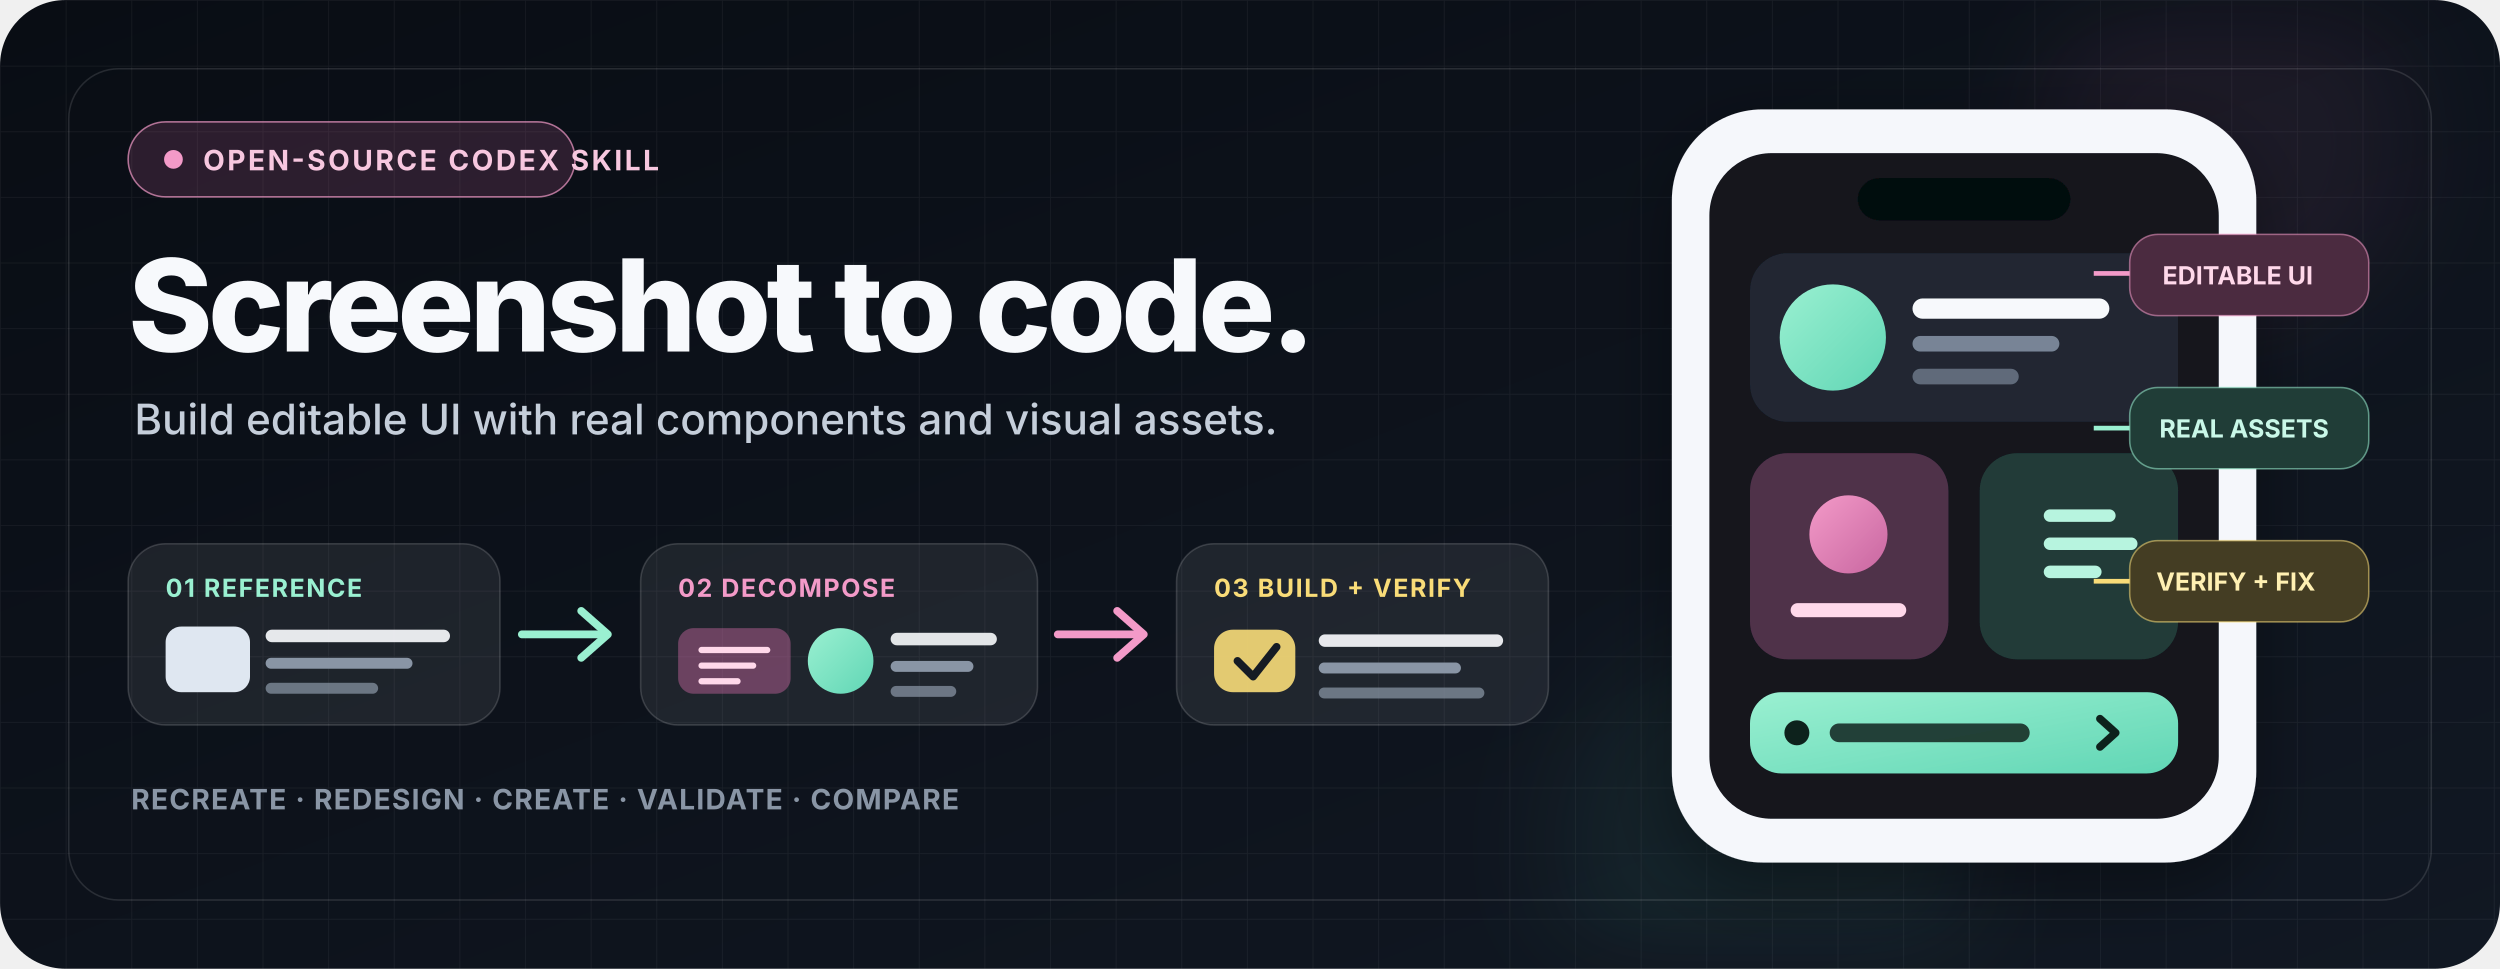
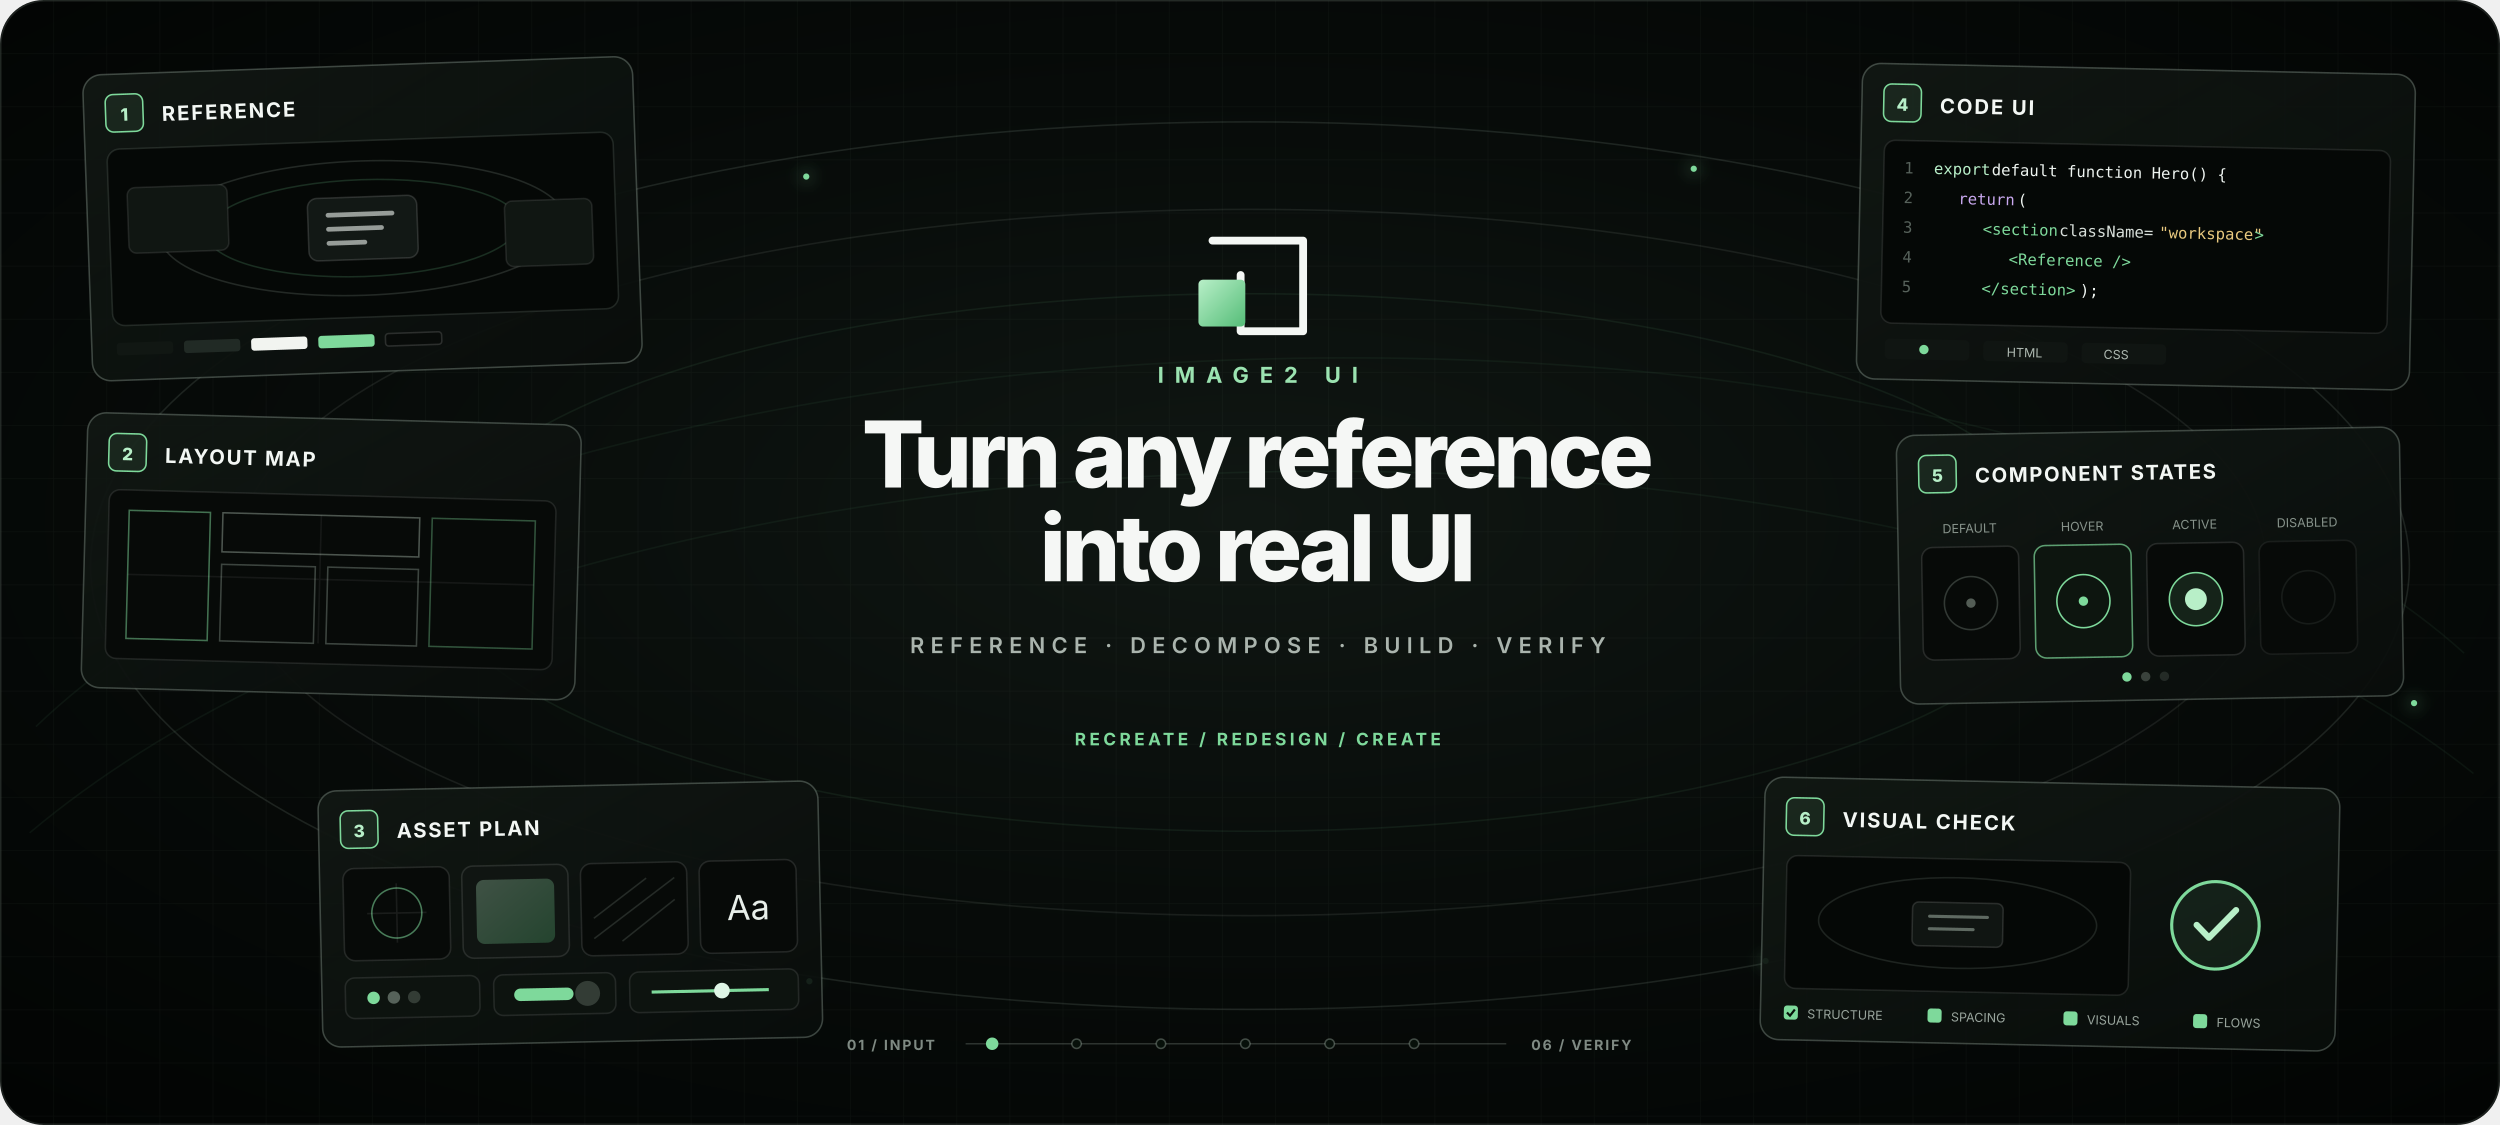
- <svg xmlns="http://www.w3.org/2000/svg" width="1600" height="620" viewBox="0 0 1600 620" role="img" aria-labelledby="title desc">
+ <svg xmlns="http://www.w3.org/2000/svg" width="1600" height="720" viewBox="0 0 1600 720" role="img" aria-labelledby="title desc">
  <defs>
-     <linearGradient id="bg" x1="0" y1="0" x2="1" y2="1">
-       <stop offset="0" stop-color="#090d14" />
-       <stop offset="1" stop-color="#111823" />
+     <radialGradient id="bg" cx="50%" cy="46%" r="72%">
+       <stop stop-color="#101713" />
+       <stop offset=".52" stop-color="#070b09" />
+       <stop offset="1" stop-color="#020403" />
+     </radialGradient>
+     <linearGradient id="card" x1="0" y1="0" x2="1" y2="1">
+       <stop stop-color="#111713" stop-opacity=".96" />
+       <stop offset="1" stop-color="#090d0b" stop-opacity=".9" />
    </linearGradient>
    <linearGradient id="mint" x1="0" y1="0" x2="1" y2="1">
-       <stop offset="0" stop-color="#9af0d1" />
-       <stop offset="1" stop-color="#61d6b5" />
+       <stop stop-color="#b8efc8" />
+       <stop offset="1" stop-color="#55bd78" />
    </linearGradient>
-     <linearGradient id="pink" x1="0" y1="0" x2="1" y2="1">
-       <stop offset="0" stop-color="#f39ac8" />
-       <stop offset="1" stop-color="#c866a0" />
+     <linearGradient id="scan">
+       <stop stop-color="#7ed99b" stop-opacity="0" />
+       <stop offset=".5" stop-color="#7ed99b" stop-opacity=".7" />
+       <stop offset="1" stop-color="#7ed99b" stop-opacity="0" />
    </linearGradient>
-     <pattern id="grid" width="42" height="42" patternUnits="userSpaceOnUse">
-       <path d="M 42 0 L 0 0 0 42" fill="none" stroke="#ffffff" stroke-opacity=".055" stroke-width="1" />
+     <pattern id="grid" width="34" height="34" patternUnits="userSpaceOnUse">
+       <path d="M34 0H0V34" fill="none" stroke="#d9f5e2" stroke-opacity=".035" />
    </pattern>
-     <filter id="shadow" x="-30%" y="-30%" width="160%" height="160%">
-       <feDropShadow dx="0" dy="16" stdDeviation="22" flood-color="#000000" flood-opacity=".34" />
+     <filter id="glow" x="-100%" y="-100%" width="300%" height="300%">
+       <feGaussianBlur stdDeviation="5" result="b" />
+       <feMerge>
+         <feMergeNode in="b" />
+         <feMergeNode in="SourceGraphic" />
+       </feMerge>
    </filter>
-     <filter id="soft" x="-50%" y="-50%" width="200%" height="200%">
-       <feGaussianBlur stdDeviation="32" />
-     </filter>
+     <clipPath id="frame">
+       <rect width="1600" height="720" rx="28" />
+     </clipPath>
  </defs>
-   <rect width="1600" height="620" rx="42" fill="url(#bg)" />
-   <rect width="1600" height="620" rx="42" fill="url(#grid)" />
-   <circle cx="1425" cy="92" r="118" fill="#c866a0" opacity=".08" filter="url(#soft)" />
-   <circle cx="1130" cy="540" r="135" fill="#61d6b5" opacity=".07" filter="url(#soft)" />
-   <rect x="44" y="44" width="1512" height="532" rx="32" fill="none" stroke="#ffffff" stroke-opacity=".12" />
-   <g font-family="Inter, ui-sans-serif, system-ui, -apple-system, BlinkMacSystemFont, Segoe UI, sans-serif">
-     <rect x="82" y="78" width="286" height="48" rx="24" fill="#c866a0" fill-opacity=".18" stroke="#f39ac8" stroke-opacity=".7" />
-     <circle cx="111" cy="102" r="6" fill="#f39ac8" />
-     <text x="130" y="109" fill="#f7c7df" font-size="18" font-weight="700" letter-spacing="1.6">OPEN-SOURCE CODEX SKILL</text>
-     <text x="82" y="225" fill="#f7f9fc" font-size="82" font-weight="780" letter-spacing="-3">Screenshot to code.</text>
-     <text x="86" y="278" fill="#c5ceda" font-size="27" font-weight="520">Build editable UI with real components and visual assets.</text>
-     <g transform="translate(82 348)">
-       <rect width="238" height="116" rx="24" fill="#ffffff" fill-opacity=".075" stroke="#ffffff" stroke-opacity=".16" />
-       <text x="24" y="34" fill="#9af0d1" font-size="16" font-weight="750" letter-spacing="1">01  REFERENCE</text>
-       <rect x="24" y="53" width="54" height="42" rx="10" fill="#dfe7f1" />
-       <rect x="88" y="55" width="118" height="8" rx="4" fill="#f7f9fc" opacity=".92" />
-       <rect x="88" y="73" width="94" height="7" rx="3.5" fill="#8995a5" />
-       <rect x="88" y="89" width="72" height="7" rx="3.5" fill="#8995a5" opacity=".72" />
+   <g clip-path="url(#frame)">
+     <rect width="1600" height="720" fill="url(#bg)" />
+     <rect width="1600" height="720" fill="url(#grid)" />
+     <ellipse cx="800" cy="362" rx="742" ry="284" fill="none" stroke="#dff5e6" stroke-opacity=".11" />
+     <ellipse cx="800" cy="360" rx="650" ry="226" fill="none" stroke="#dff5e6" stroke-opacity=".085" />
+     <ellipse cx="800" cy="360" rx="525" ry="172" fill="none" stroke="#7ed99b" stroke-opacity=".08" />
+     <path d="M23 465C327 174 1275 145 1577 418M19 533C366 241 1240 222 1583 495" fill="none" stroke="#7ed99b" stroke-opacity=".06" />
+     <path d="M246 603H1352" stroke="url(#scan)" stroke-width="2" />
+     <g fill="#7ed99b" filter="url(#glow)">
+       <circle cx="84" cy="359" r="3" />
+       <circle cx="236" cy="152" r="2" />
+       <circle cx="516" cy="113" r="2" />
+       <circle cx="1084" cy="108" r="2" />
+       <circle cx="1448" cy="205" r="3" />
+       <circle cx="1545" cy="450" r="2" />
+       <circle cx="1130" cy="615" r="2" />
+       <circle cx="518" cy="628" r="2" />
    </g>
-     <path d="M334 406 H385" stroke="#9af0d1" stroke-width="5" stroke-linecap="round" />
-     <path d="M372 391 L389 406 L372 421" fill="none" stroke="#9af0d1" stroke-width="5" stroke-linecap="round" stroke-linejoin="round" />
-     <g transform="translate(410 348)">
-       <rect width="254" height="116" rx="24" fill="#ffffff" fill-opacity=".075" stroke="#ffffff" stroke-opacity=".16" />
-       <text x="24" y="34" fill="#f39ac8" font-size="16" font-weight="750" letter-spacing="1">02  DECOMPOSE</text>
-       <rect x="24" y="54" width="72" height="42" rx="10" fill="#c866a0" fill-opacity=".45" />
-       <path d="M39 68 H81 M39 78 H72 M39 88 H62" stroke="#ffd8ea" stroke-width="4" stroke-linecap="round" />
-       <circle cx="128" cy="75" r="21" fill="url(#mint)" />
-       <rect x="160" y="57" width="68" height="8" rx="4" fill="#f7f9fc" opacity=".9" />
-       <rect x="160" y="75" width="53" height="7" rx="3.5" fill="#8995a5" />
-       <rect x="160" y="91" width="42" height="7" rx="3.5" fill="#8995a5" opacity=".72" />
+     <g font-family="Inter,ui-sans-serif,system-ui,-apple-system,BlinkMacSystemFont,Segoe UI,sans-serif">
+       <g transform="translate(56 42) rotate(-2 176 98)">
+         <rect width="352" height="196" rx="12" fill="url(#card)" stroke="#dff5e6" stroke-opacity=".25" />
+         <rect x="14" y="13" width="24" height="24" rx="5" fill="#7ed99b" fill-opacity=".09" stroke="#7ed99b" />
+         <text x="26" y="30" text-anchor="middle" fill="#b7efc8" font-size="11" font-weight="800">1</text>
+         <text x="50" y="31" fill="#f3f7f4" font-size="13" font-weight="700" letter-spacing="1.2">REFERENCE</text>
+         <rect x="14" y="48" width="324" height="113" rx="8" fill="#050806" stroke="#dff5e6" stroke-opacity=".12" />
+         <ellipse cx="176" cy="104" rx="130" ry="43" fill="none" stroke="#dff5e6" stroke-opacity=".14" />
+         <ellipse cx="176" cy="104" rx="100" ry="31" fill="none" stroke="#7ed99b" stroke-opacity=".18" />
+         <rect x="141" y="84" width="70" height="40" rx="6" fill="#121815" stroke="#fff" stroke-opacity=".14" />
+         <path d="M154 95H195M154 104H188M154 113H177" stroke="#eef4f0" stroke-opacity=".6" stroke-width="3" stroke-linecap="round" />
+         <rect x="26" y="73" width="64" height="42" rx="5" fill="#101612" stroke="#fff" stroke-opacity=".1" />
+         <rect x="267" y="90" width="56" height="42" rx="5" fill="#101612" stroke="#fff" stroke-opacity=".1" />
+         <g transform="translate(16 172)">
+           <rect width="36" height="8" rx="2" fill="#111713" />
+           <rect x="43" width="36" height="8" rx="2" fill="#212a25" />
+           <rect x="86" width="36" height="8" rx="2" fill="#f2f4f0" />
+           <rect x="129" width="36" height="8" rx="2" fill="#7ed99b" />
+           <rect x="172" width="36" height="8" rx="2" fill="#080b09" stroke="#fff" stroke-opacity=".14" />
+         </g>
+       </g>
+       <g transform="translate(54 268) rotate(1.5 158 88)">
+         <rect width="316" height="176" rx="12" fill="url(#card)" stroke="#dff5e6" stroke-opacity=".25" />
+         <rect x="14" y="13" width="24" height="24" rx="5" fill="#7ed99b" fill-opacity=".09" stroke="#7ed99b" />
+         <text x="26" y="30" text-anchor="middle" fill="#b7efc8" font-size="11" font-weight="800">2</text>
+         <text x="50" y="31" fill="#f3f7f4" font-size="13" font-weight="700" letter-spacing="1.1">LAYOUT MAP</text>
+         <rect x="15" y="49" width="286" height="108" rx="7" fill="#070a08" stroke="#fff" stroke-opacity=".1" />
+         <rect x="28" y="62" width="52" height="82" fill="none" stroke="#7ed99b" stroke-opacity=".5" />
+         <rect x="88" y="62" width="126" height="25" fill="none" stroke="#dff5e6" stroke-opacity=".32" />
+         <rect x="88" y="95" width="60" height="49" fill="none" stroke="#dff5e6" stroke-opacity=".25" />
+         <rect x="156" y="95" width="58" height="49" fill="none" stroke="#dff5e6" stroke-opacity=".25" />
+         <rect x="222" y="62" width="66" height="82" fill="none" stroke="#7ed99b" stroke-opacity=".35" />
+         <path d="M28 103H288M151 62V144" stroke="#fff" stroke-opacity=".06" />
+       </g>
+       <g transform="translate(205 503) rotate(-1.2 160 82)">
+         <rect width="320" height="164" rx="12" fill="url(#card)" stroke="#dff5e6" stroke-opacity=".25" />
+         <rect x="14" y="13" width="24" height="24" rx="5" fill="#7ed99b" fill-opacity=".09" stroke="#7ed99b" />
+         <text x="26" y="30" text-anchor="middle" fill="#b7efc8" font-size="11" font-weight="800">3</text>
+         <text x="50" y="31" fill="#f3f7f4" font-size="13" font-weight="700" letter-spacing="1.1">ASSET PLAN</text>
+         <g transform="translate(15 50)">
+           <rect width="68" height="59" rx="7" fill="#070a08" stroke="#fff" stroke-opacity=".11" />
+           <circle cx="34" cy="29" r="16" fill="none" stroke="#7ed99b" stroke-opacity=".55" />
+           <path d="M34 10V48M15 29H53" stroke="#fff" stroke-opacity=".08" />
+           <rect x="76" width="68" height="59" rx="7" fill="#101512" stroke="#fff" stroke-opacity=".11" />
+           <rect x="85" y="9" width="50" height="41" rx="5" fill="url(#mint)" opacity=".28" />
+           <rect x="152" width="68" height="59" rx="7" fill="#070a08" stroke="#fff" stroke-opacity=".11" />
+           <path d="M160 48L212 10M160 35L194 10M178 50L212 24" stroke="#dff5e6" stroke-opacity=".14" />
+           <rect x="228" width="62" height="59" rx="7" fill="#070a08" stroke="#fff" stroke-opacity=".11" />
+           <text x="259" y="38" text-anchor="middle" fill="#e8efea" font-size="22">Aa</text>
+         </g>
+         <g transform="translate(15 120)">
+           <rect width="86" height="26" rx="6" fill="#0d130f" stroke="#fff" stroke-opacity=".1" />
+           <circle cx="18" cy="13" r="4" fill="#7ed99b" />
+           <circle cx="31" cy="13" r="4" fill="#dff5e6" fill-opacity=".35" />
+           <circle cx="44" cy="13" r="4" fill="#dff5e6" fill-opacity=".18" />
+           <rect x="95" width="78" height="26" rx="6" fill="#0d130f" stroke="#fff" stroke-opacity=".1" />
+           <rect x="108" y="9" width="38" height="8" rx="4" fill="#7ed99b" />
+           <circle cx="155" cy="13" r="8" fill="#dff5e6" fill-opacity=".18" />
+           <rect x="182" width="108" height="26" rx="6" fill="#0d130f" stroke="#fff" stroke-opacity=".1" />
+           <path d="M196 13H271" stroke="#7ed99b" stroke-width="2" />
+           <circle cx="241" cy="13" r="5" fill="#dff5e6" />
+         </g>
+       </g>
+       <g transform="translate(1190 44) rotate(1.2 175 100)">
+         <rect width="354" height="202" rx="12" fill="url(#card)" stroke="#dff5e6" stroke-opacity=".25" />
+         <rect x="14" y="13" width="24" height="24" rx="5" fill="#7ed99b" fill-opacity=".09" stroke="#7ed99b" />
+         <text x="26" y="30" text-anchor="middle" fill="#b7efc8" font-size="11" font-weight="800">4</text>
+         <text x="50" y="31" fill="#f3f7f4" font-size="13" font-weight="700" letter-spacing="1.2">CODE UI</text>
+         <rect x="15" y="49" width="324" height="117" rx="7" fill="#050806" stroke="#fff" stroke-opacity=".1" />
+         <g font-family="ui-monospace,SFMono-Regular,Consolas,monospace" font-size="10">
+           <text x="28" y="70" fill="#57625b">1</text>
+           <text x="47" y="70" fill="#b8efc8">export</text>
+           <text x="84" y="70" fill="#eef4f0"> default function Hero() {</text>
+           <text x="28" y="89" fill="#57625b">2</text>
+           <text x="63" y="89" fill="#c9a8ef">return</text>
+           <text x="101" y="89" fill="#eef4f0"> (</text>
+           <text x="28" y="108" fill="#57625b">3</text>
+           <text x="79" y="108" fill="#7ed99b">&lt;section</text>
+           <text x="128" y="108" fill="#d8dfda"> className=</text>
+           <text x="192" y="108" fill="#e9c97f">"workspace"</text>
+           <text x="253" y="108" fill="#7ed99b">&gt;</text>
+           <text x="28" y="127" fill="#57625b">4</text>
+           <text x="96" y="127" fill="#7ed99b">&lt;Reference /&gt;</text>
+           <text x="28" y="146" fill="#57625b">5</text>
+           <text x="79" y="146" fill="#7ed99b">&lt;/section&gt;</text>
+           <text x="142" y="146" fill="#eef4f0"> );</text>
+         </g>
+         <g transform="translate(18 176)">
+           <rect width="54" height="13" rx="3" fill="#101512" />
+           <rect x="63" width="54" height="13" rx="3" fill="#101512" />
+           <rect x="126" width="54" height="13" rx="3" fill="#101512" />
+           <circle cx="25" cy="6.5" r="3" fill="#7ed99b" />
+           <text x="78" y="10" fill="#aeb9b1" font-size="8">HTML</text>
+           <text x="140" y="10" fill="#aeb9b1" font-size="8">CSS</text>
+         </g>
+       </g>
+       <g transform="translate(1215 276) rotate(-1 160 86)">
+         <rect width="322" height="172" rx="12" fill="url(#card)" stroke="#dff5e6" stroke-opacity=".25" />
+         <rect x="14" y="13" width="24" height="24" rx="5" fill="#7ed99b" fill-opacity=".09" stroke="#7ed99b" />
+         <text x="26" y="30" text-anchor="middle" fill="#b7efc8" font-size="11" font-weight="800">5</text>
+         <text x="50" y="31" fill="#f3f7f4" font-size="13" font-weight="700" letter-spacing="1">COMPONENT STATES</text>
+         <g transform="translate(15 52)">
+           <g>
+             <text x="31" y="11" text-anchor="middle" fill="#86928a" font-size="8">DEFAULT</text>
+             <rect y="20" width="62" height="72" rx="7" fill="#070a08" stroke="#fff" stroke-opacity=".12" />
+             <circle cx="31" cy="56" r="17" fill="none" stroke="#dff5e6" stroke-opacity=".2" />
+             <circle cx="31" cy="56" r="3" fill="#dff5e6" fill-opacity=".35" />
+           </g>
+           <g transform="translate(72)">
+             <text x="31" y="11" text-anchor="middle" fill="#86928a" font-size="8">HOVER</text>
+             <rect y="20" width="62" height="72" rx="7" fill="#0d150f" stroke="#7ed99b" stroke-opacity=".7" />
+             <circle cx="31" cy="56" r="17" fill="none" stroke="#7ed99b" />
+             <circle cx="31" cy="56" r="3" fill="#7ed99b" />
+           </g>
+           <g transform="translate(144)">
+             <text x="31" y="11" text-anchor="middle" fill="#86928a" font-size="8">ACTIVE</text>
+             <rect y="20" width="62" height="72" rx="7" fill="#070a08" stroke="#fff" stroke-opacity=".12" />
+             <circle cx="31" cy="56" r="17" fill="#7ed99b" fill-opacity=".12" stroke="#7ed99b" />
+             <circle cx="31" cy="56" r="7" fill="#b8efc8" />
+           </g>
+           <g transform="translate(216)">
+             <text x="31" y="11" text-anchor="middle" fill="#86928a" font-size="8">DISABLED</text>
+             <rect y="20" width="62" height="72" rx="7" fill="#070a08" stroke="#fff" stroke-opacity=".07" />
+             <circle cx="31" cy="56" r="17" fill="none" stroke="#dff5e6" stroke-opacity=".08" />
+           </g>
+         </g>
+         <circle cx="145" cy="157" r="3" fill="#7ed99b" />
+         <circle cx="157" cy="157" r="3" fill="#dff5e6" fill-opacity=".22" />
+         <circle cx="169" cy="157" r="3" fill="#dff5e6" fill-opacity=".12" />
+       </g>
+       <g transform="translate(1128 501) rotate(1.2 184 84)">
+         <rect width="368" height="168" rx="12" fill="url(#card)" stroke="#dff5e6" stroke-opacity=".25" />
+         <rect x="14" y="13" width="24" height="24" rx="5" fill="#7ed99b" fill-opacity=".09" stroke="#7ed99b" />
+         <text x="26" y="30" text-anchor="middle" fill="#b7efc8" font-size="11" font-weight="800">6</text>
+         <text x="50" y="31" fill="#f3f7f4" font-size="13" font-weight="700" letter-spacing="1.2">VISUAL CHECK</text>
+         <rect x="15" y="50" width="220" height="85" rx="7" fill="#050806" stroke="#fff" stroke-opacity=".1" />
+         <ellipse cx="125" cy="91" rx="89" ry="29" fill="none" stroke="#dff5e6" stroke-opacity=".12" />
+         <rect x="96" y="78" width="58" height="28" rx="4" fill="#101512" stroke="#fff" stroke-opacity=".13" />
+         <path d="M107 87H144M107 95H135" stroke="#dff5e6" stroke-opacity=".38" stroke-width="2" stroke-linecap="round" />
+         <circle cx="290" cy="89" r="28" fill="#7ed99b" fill-opacity=".08" stroke="#7ed99b" stroke-width="2" />
+         <path d="M278 89l8 8 17-18" fill="none" stroke="#b8efc8" stroke-width="4" stroke-linecap="round" stroke-linejoin="round" />
+         <g transform="translate(15 146)" fill="#98a49c" font-size="8">
+           <rect width="9" height="9" rx="2" fill="#7ed99b" />
+           <path d="M2 4.5l2 2 3-4" fill="none" stroke="#071009" stroke-width="1.4" />
+           <text x="15" y="8">STRUCTURE</text>
+           <rect x="92" width="9" height="9" rx="2" fill="#7ed99b" />
+           <text x="107" y="8">SPACING</text>
+           <rect x="179" width="9" height="9" rx="2" fill="#7ed99b" />
+           <text x="194" y="8">VISUALS</text>
+           <rect x="262" width="9" height="9" rx="2" fill="#7ed99b" />
+           <text x="277" y="8">FLOWS</text>
+         </g>
+       </g>
+       <g transform="translate(574 154)">
+         <g transform="translate(202)">
+           <path d="M0 0h58v58H18V22" fill="none" stroke="#f4f7f4" stroke-width="5" stroke-linecap="round" stroke-linejoin="round" />
+           <rect x="-9" y="25" width="30" height="30" rx="3" fill="url(#mint)" />
+         </g>
+         <text x="231" y="91" text-anchor="middle" fill="#9be3b1" font-size="14" font-weight="700" letter-spacing="7">IMAGE2 UI</text>
+         <text x="231" y="158" text-anchor="middle" fill="#f5f7f5" font-size="59" font-weight="760" letter-spacing="-2.7">Turn any reference</text>
+         <text x="231" y="218" text-anchor="middle" fill="#f5f7f5" font-size="59" font-weight="760" letter-spacing="-2.7">into real UI</text>
+         <text x="231" y="264" text-anchor="middle" fill="#aab4ad" font-size="14" font-weight="560" letter-spacing="4">REFERENCE  ·  DECOMPOSE  ·  BUILD  ·  VERIFY</text>
+         <text x="231" y="323" text-anchor="middle" fill="#7ed99b" font-size="11" font-weight="700" letter-spacing="2.2">RECREATE  /  REDESIGN  /  CREATE</text>
+       </g>
+       <g transform="translate(542 672)" fill="#7f8a83" font-size="9" font-weight="700" letter-spacing="1.2">
+         <text>01 / INPUT</text>
+         <path d="M76-4H422" stroke="#dff5e6" stroke-opacity=".18" />
+         <circle cx="93" cy="-4" r="4" fill="#7ed99b" />
+         <circle cx="147" cy="-4" r="3" fill="#07100a" stroke="#dff5e6" stroke-opacity=".28" />
+         <circle cx="201" cy="-4" r="3" fill="#07100a" stroke="#dff5e6" stroke-opacity=".28" />
+         <circle cx="255" cy="-4" r="3" fill="#07100a" stroke="#dff5e6" stroke-opacity=".28" />
+         <circle cx="309" cy="-4" r="3" fill="#07100a" stroke="#dff5e6" stroke-opacity=".28" />
+         <circle cx="363" cy="-4" r="3" fill="#07100a" stroke="#dff5e6" stroke-opacity=".28" />
+         <text x="438">06 / VERIFY</text>
+       </g>
    </g>
-     <path d="M677 406 H728" stroke="#f39ac8" stroke-width="5" stroke-linecap="round" />
-     <path d="M715 391 L732 406 L715 421" fill="none" stroke="#f39ac8" stroke-width="5" stroke-linecap="round" stroke-linejoin="round" />
-     <g transform="translate(753 348)">
-       <rect width="238" height="116" rx="24" fill="#ffffff" fill-opacity=".075" stroke="#ffffff" stroke-opacity=".16" />
-       <text x="24" y="34" fill="#f9dc78" font-size="16" font-weight="750" letter-spacing="1">03  BUILD + VERIFY</text>
-       <rect x="24" y="55" width="52" height="40" rx="12" fill="#f9dc78" fill-opacity=".9" />
-       <path d="M39 75 L49 85 L64 66" fill="none" stroke="#151b24" stroke-width="5" stroke-linecap="round" stroke-linejoin="round" />
-       <rect x="91" y="58" width="118" height="8" rx="4" fill="#f7f9fc" opacity=".92" />
-       <rect x="91" y="76" width="91" height="7" rx="3.5" fill="#8995a5" />
-       <rect x="91" y="92" width="106" height="7" rx="3.5" fill="#8995a5" opacity=".72" />
-     </g>
-     <text x="84" y="518" fill="#8995a5" font-size="18" font-weight="650" letter-spacing=".8">RECREATE  ·  REDESIGN  ·  CREATE  ·  VALIDATE  ·  COMPARE</text>
  </g>
-   <g transform="translate(1070 70)" filter="url(#shadow)">
-     <rect width="374" height="482" rx="58" fill="#f5f7fb" />
-     <rect x="24" y="28" width="326" height="426" rx="40" fill="#12151d" />
-     <rect x="119" y="44" width="136" height="27" rx="14" fill="#05070a" />
-     <rect x="50" y="92" width="274" height="108" rx="24" fill="#202632" />
-     <circle cx="103" cy="146" r="34" fill="url(#mint)" />
-     <rect x="154" y="121" width="126" height="13" rx="6.5" fill="#f7f9fc" />
-     <rect x="154" y="145" width="94" height="10" rx="5" fill="#788496" />
-     <rect x="154" y="166" width="68" height="10" rx="5" fill="#788496" opacity=".72" />
-     <rect x="50" y="220" width="127" height="132" rx="24" fill="#c866a0" fill-opacity=".34" />
-     <rect x="197" y="220" width="127" height="132" rx="24" fill="#213b37" />
-     <circle cx="113" cy="272" r="25" fill="url(#pink)" />
-     <path d="M242 260 H280 M242 278 H294 M242 296 H271" stroke="#b7f4df" stroke-width="8" stroke-linecap="round" />
-     <rect x="76" y="316" width="74" height="9" rx="4.5" fill="#ffd8ea" />
-     <rect x="50" y="373" width="274" height="52" rx="20" fill="url(#mint)" />
-     <circle cx="80" cy="399" r="8" fill="#10221d" />
-     <rect x="101" y="393" width="128" height="12" rx="6" fill="#10221d" opacity=".84" />
-     <path d="M274 390 L284 399 L274 408" fill="none" stroke="#10221d" stroke-width="5" stroke-linecap="round" stroke-linejoin="round" />
-   </g>
-   <g font-family="Inter, ui-sans-serif, system-ui, sans-serif" font-size="16" font-weight="720">
-     <rect x="1363" y="150" width="153" height="52" rx="18" fill="#4b2b40" stroke="#f39ac8" stroke-opacity=".55" />
-     <text x="1384" y="182" fill="#ffd8ea">EDITABLE UI</text>
-     <path d="M1340 175 H1363" stroke="#f39ac8" stroke-width="3" />
-     <rect x="1363" y="248" width="153" height="52" rx="18" fill="#203d37" stroke="#9af0d1" stroke-opacity=".55" />
-     <text x="1382" y="280" fill="#c9f8e8">REAL ASSETS</text>
-     <path d="M1340 274 H1363" stroke="#9af0d1" stroke-width="3" />
-     <rect x="1363" y="346" width="153" height="52" rx="18" fill="#443d23" stroke="#f9dc78" stroke-opacity=".55" />
-     <text x="1380" y="378" fill="#fff0b2">VERIFY + FIX</text>
-     <path d="M1340 372 H1363" stroke="#f9dc78" stroke-width="3" />
-   </g>
+   <rect x=".5" y=".5" width="1599" height="719" rx="28" fill="none" stroke="#dff5e6" stroke-opacity=".12" />
</svg>
